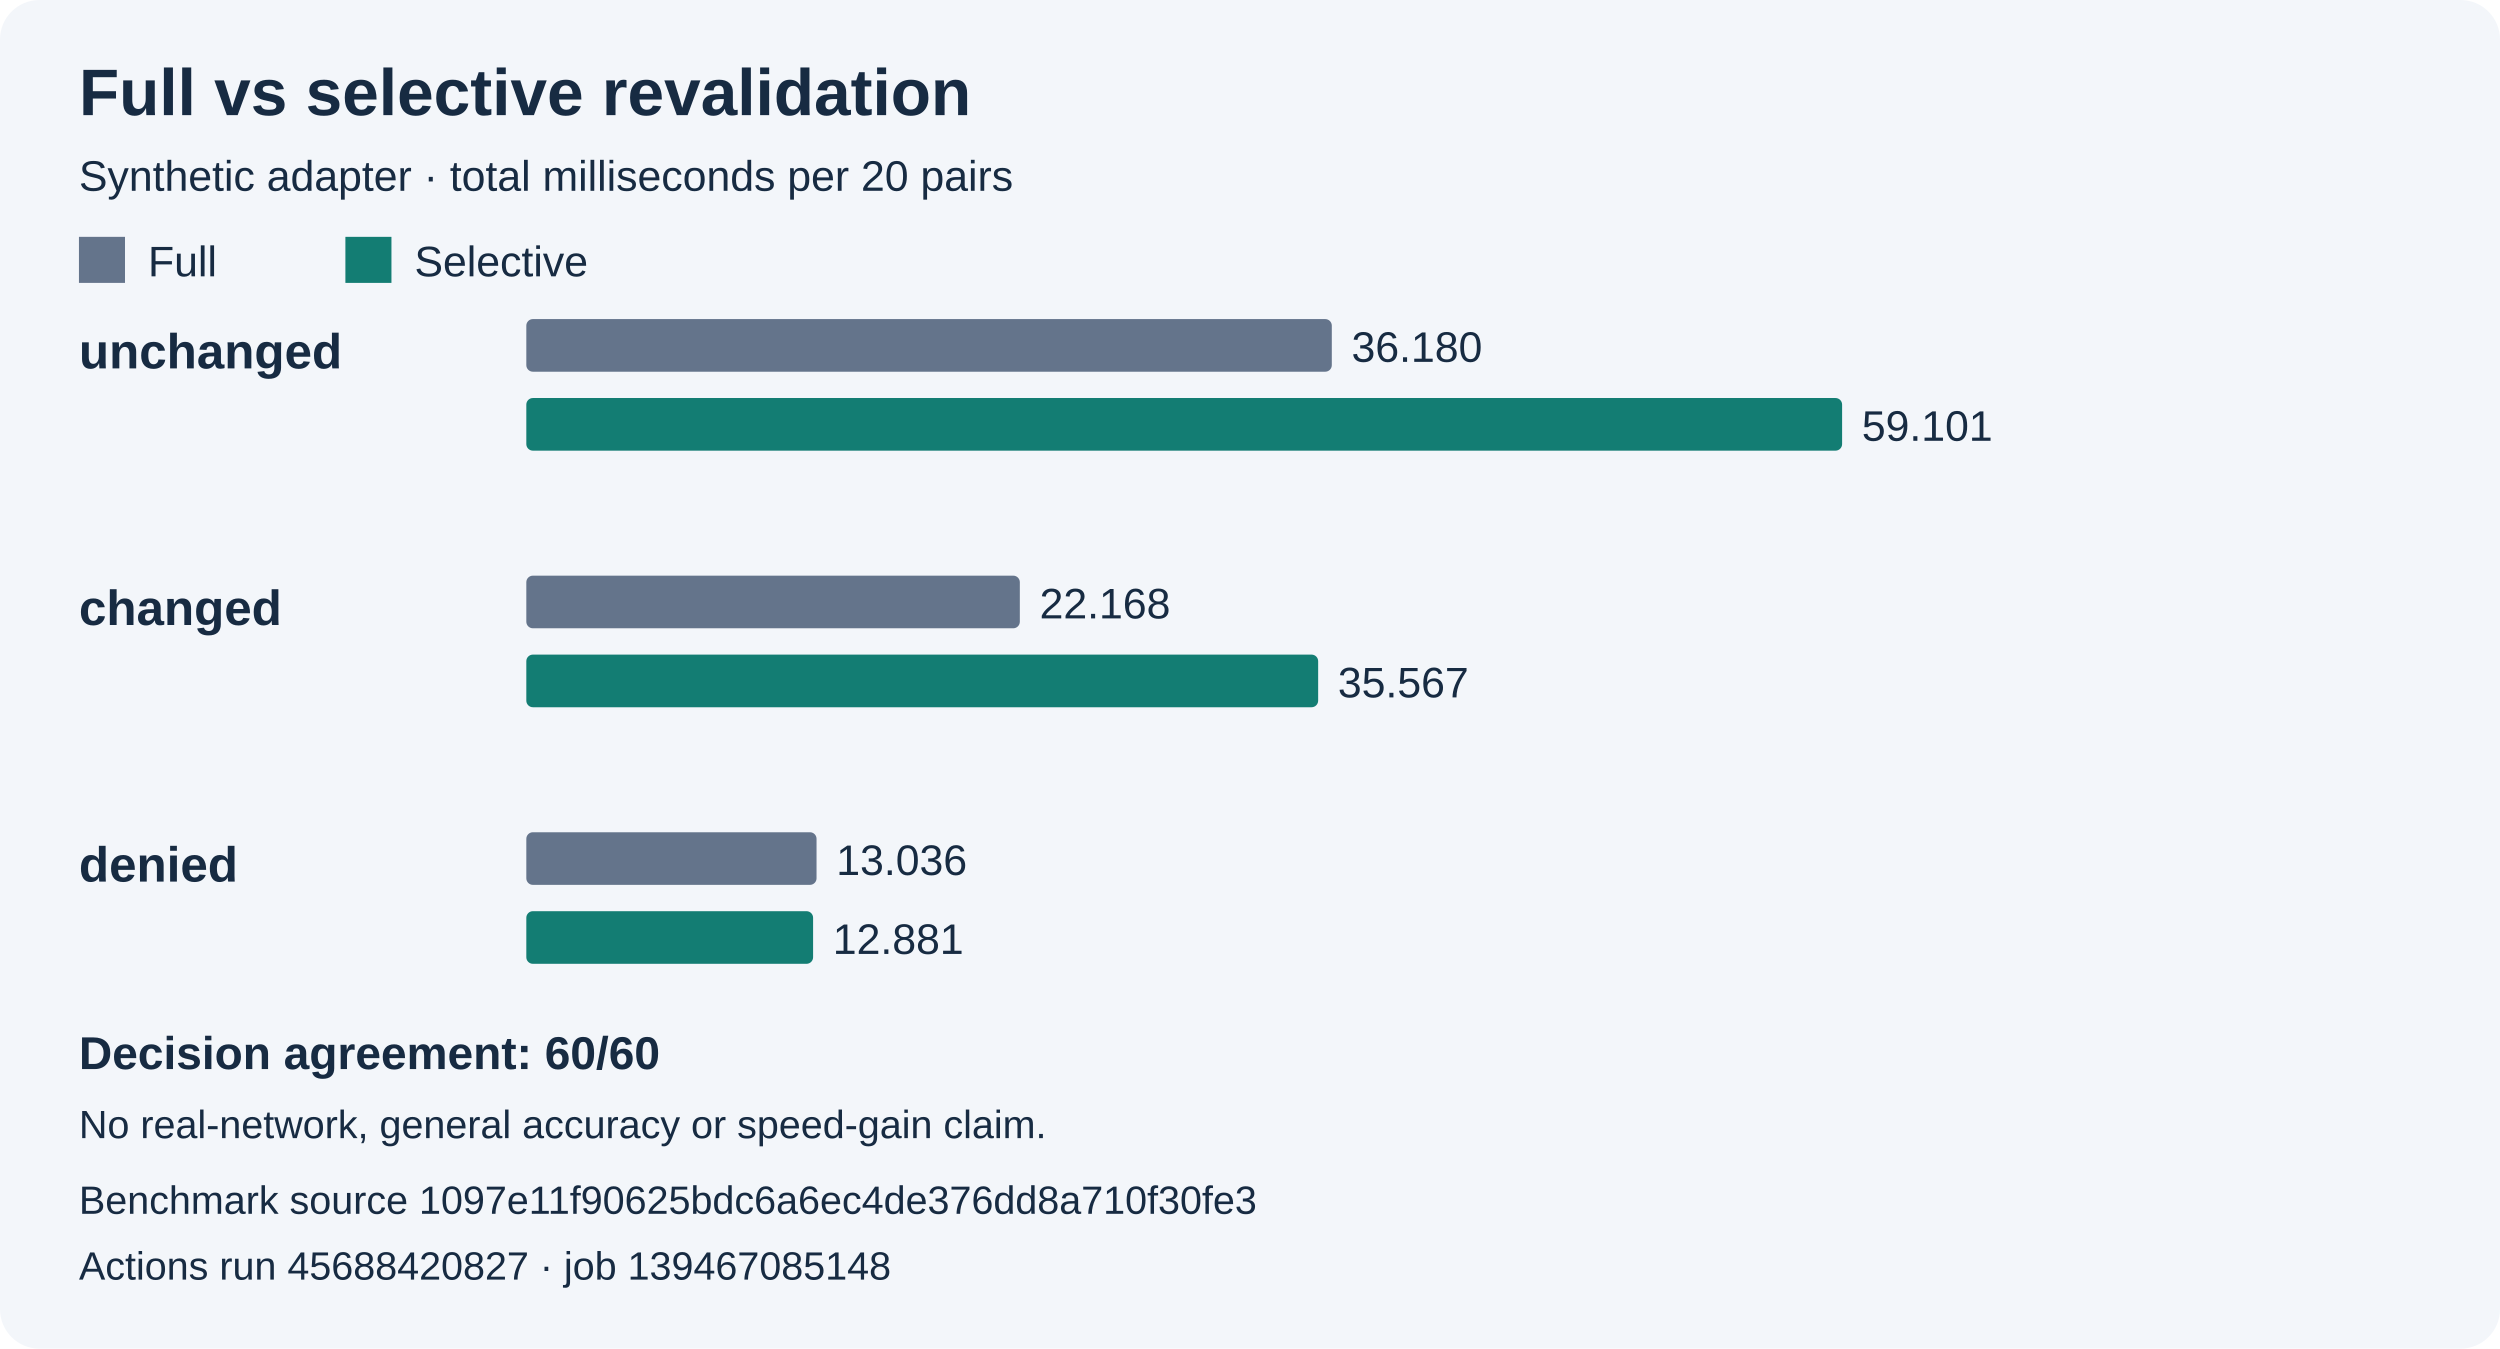
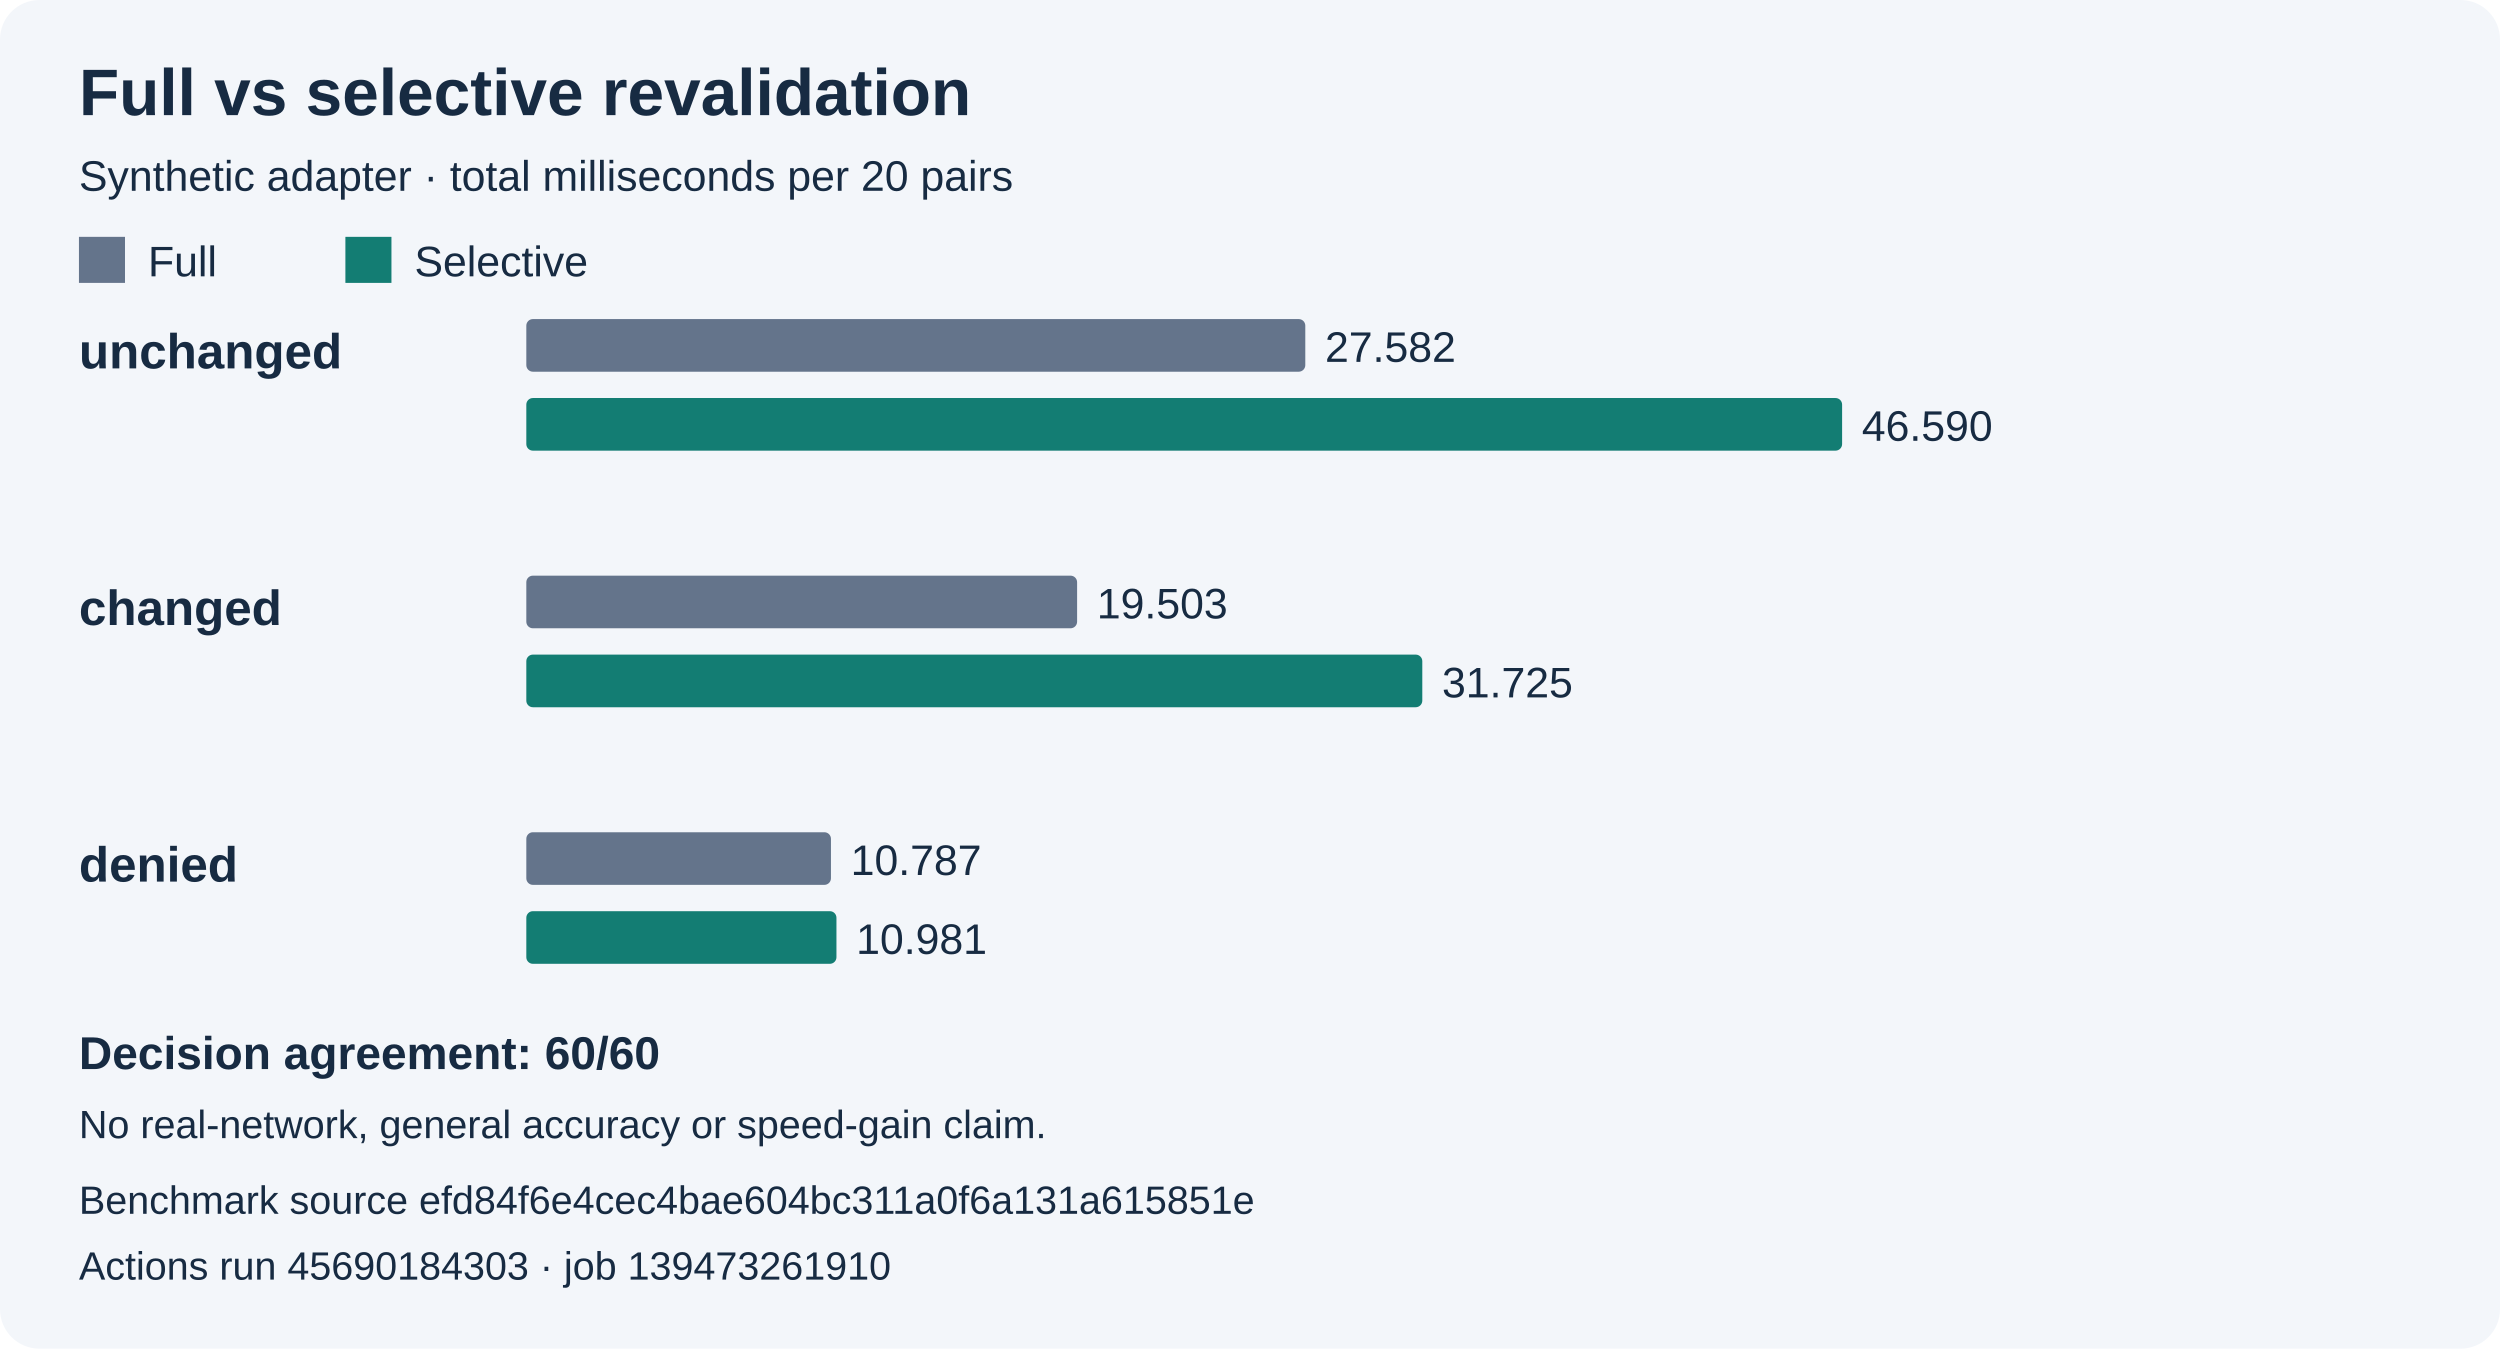
<svg xmlns="http://www.w3.org/2000/svg" viewBox="0 0 760 410" role="img" aria-labelledby="title desc">
  <rect width="760" height="410" rx="12" fill="#f3f6fa" />
  <g font-family="Arial, sans-serif" fill="#172b42">
    <text x="24" y="35" font-size="20" font-weight="bold">Full vs selective revalidation</text>
    <text x="24" y="58" font-size="13">Synthetic adapter · total milliseconds per 20 pairs</text>
    <rect x="24" y="72" width="14" height="14" fill="#64748b" />
    <text x="45" y="84" font-size="13">Full</text>
    <rect x="105" y="72" width="14" height="14" fill="#137d73" />
    <text x="126" y="84" font-size="13">Selective</text>
    <text x="24" y="112" font-size="15" font-weight="bold">unchanged</text>
-     <rect x="160" y="97" width="244.87" height="16" rx="2" fill="#64748b" />
-     <text x="410.869" y="110" font-size="13">36.180</text>
+     <rect x="160" y="97" width="236.81" height="16" rx="2" fill="#64748b" />
+     <text x="402.806" y="110" font-size="13">27.582</text>
    <rect x="160" y="121" width="400.00" height="16" rx="2" fill="#137d73" />
-     <text x="566" y="134" font-size="13">59.101</text>
+     <text x="566" y="134" font-size="13">46.590</text>
    <text x="24" y="190" font-size="15" font-weight="bold">changed</text>
-     <rect x="160" y="175" width="150.03" height="16" rx="2" fill="#64748b" />
-     <text x="316.035" y="188" font-size="13">22.168</text>
-     <rect x="160" y="199" width="240.72" height="16" rx="2" fill="#137d73" />
-     <text x="406.72" y="212" font-size="13">35.567</text>
+     <rect x="160" y="175" width="167.44" height="16" rx="2" fill="#64748b" />
+     <text x="333.444" y="188" font-size="13">19.503</text>
+     <rect x="160" y="199" width="272.38" height="16" rx="2" fill="#137d73" />
+     <text x="438.376" y="212" font-size="13">31.725</text>
    <text x="24" y="268" font-size="15" font-weight="bold">denied</text>
-     <rect x="160" y="253" width="88.23" height="16" rx="2" fill="#64748b" />
-     <text x="254.229" y="266" font-size="13">13.036</text>
-     <rect x="160" y="277" width="87.18" height="16" rx="2" fill="#137d73" />
-     <text x="253.18" y="290" font-size="13">12.881</text>
+     <rect x="160" y="253" width="92.61" height="16" rx="2" fill="#64748b" />
+     <text x="258.612" y="266" font-size="13">10.787</text>
+     <rect x="160" y="277" width="94.28" height="16" rx="2" fill="#137d73" />
+     <text x="260.278" y="290" font-size="13">10.981</text>
    <text x="24" y="325" font-size="14" font-weight="bold">Decision agreement: 60/60</text>
    <text x="24" y="346" font-size="12">No real-network, general accuracy or speed-gain claim.</text>
-     <text x="24" y="369" font-size="12">Benchmark source 1097e11f90625bdc6a6ec4de376dd8a710f30fe3</text>
-     <text x="24" y="389" font-size="12">Actions run 45688420827 · job 139467085148</text>
+     <text x="24" y="369" font-size="12">Benchmark source efd84f6e4cec4bae604bc311a0f6a131a615851e</text>
+     <text x="24" y="389" font-size="12">Actions run 45690184303 · job 139473261910</text>
  </g>
</svg>
